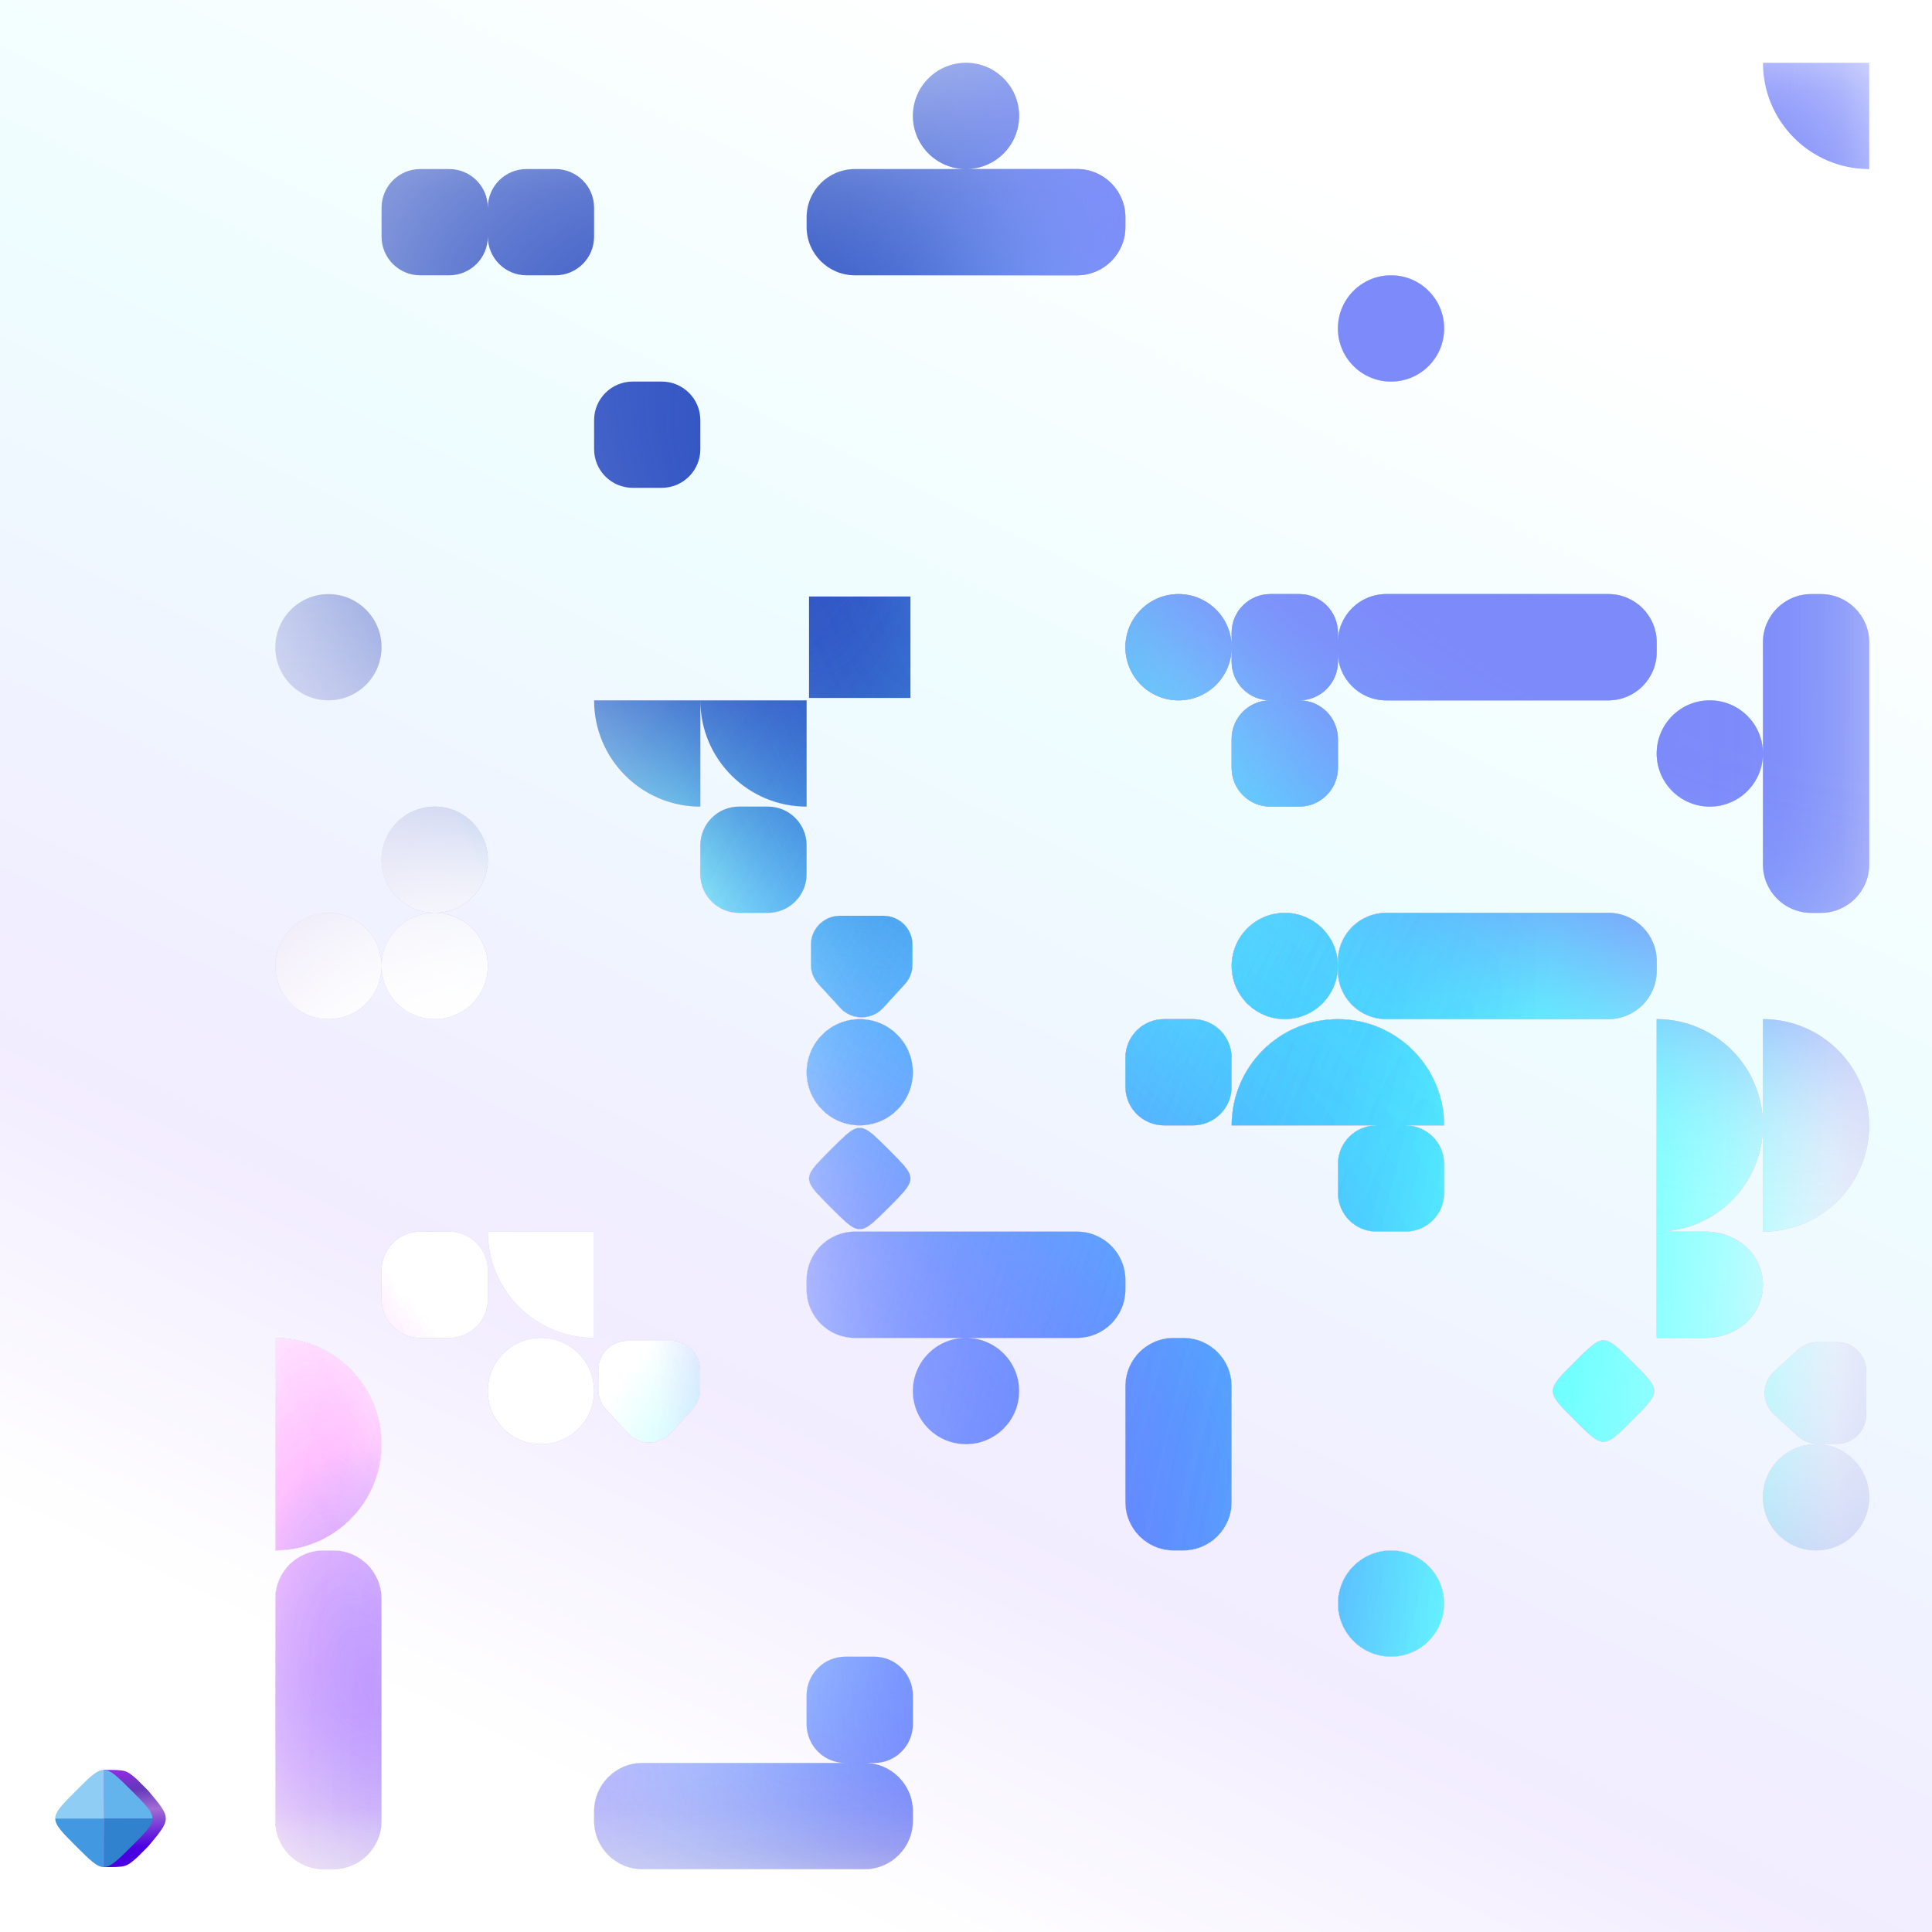
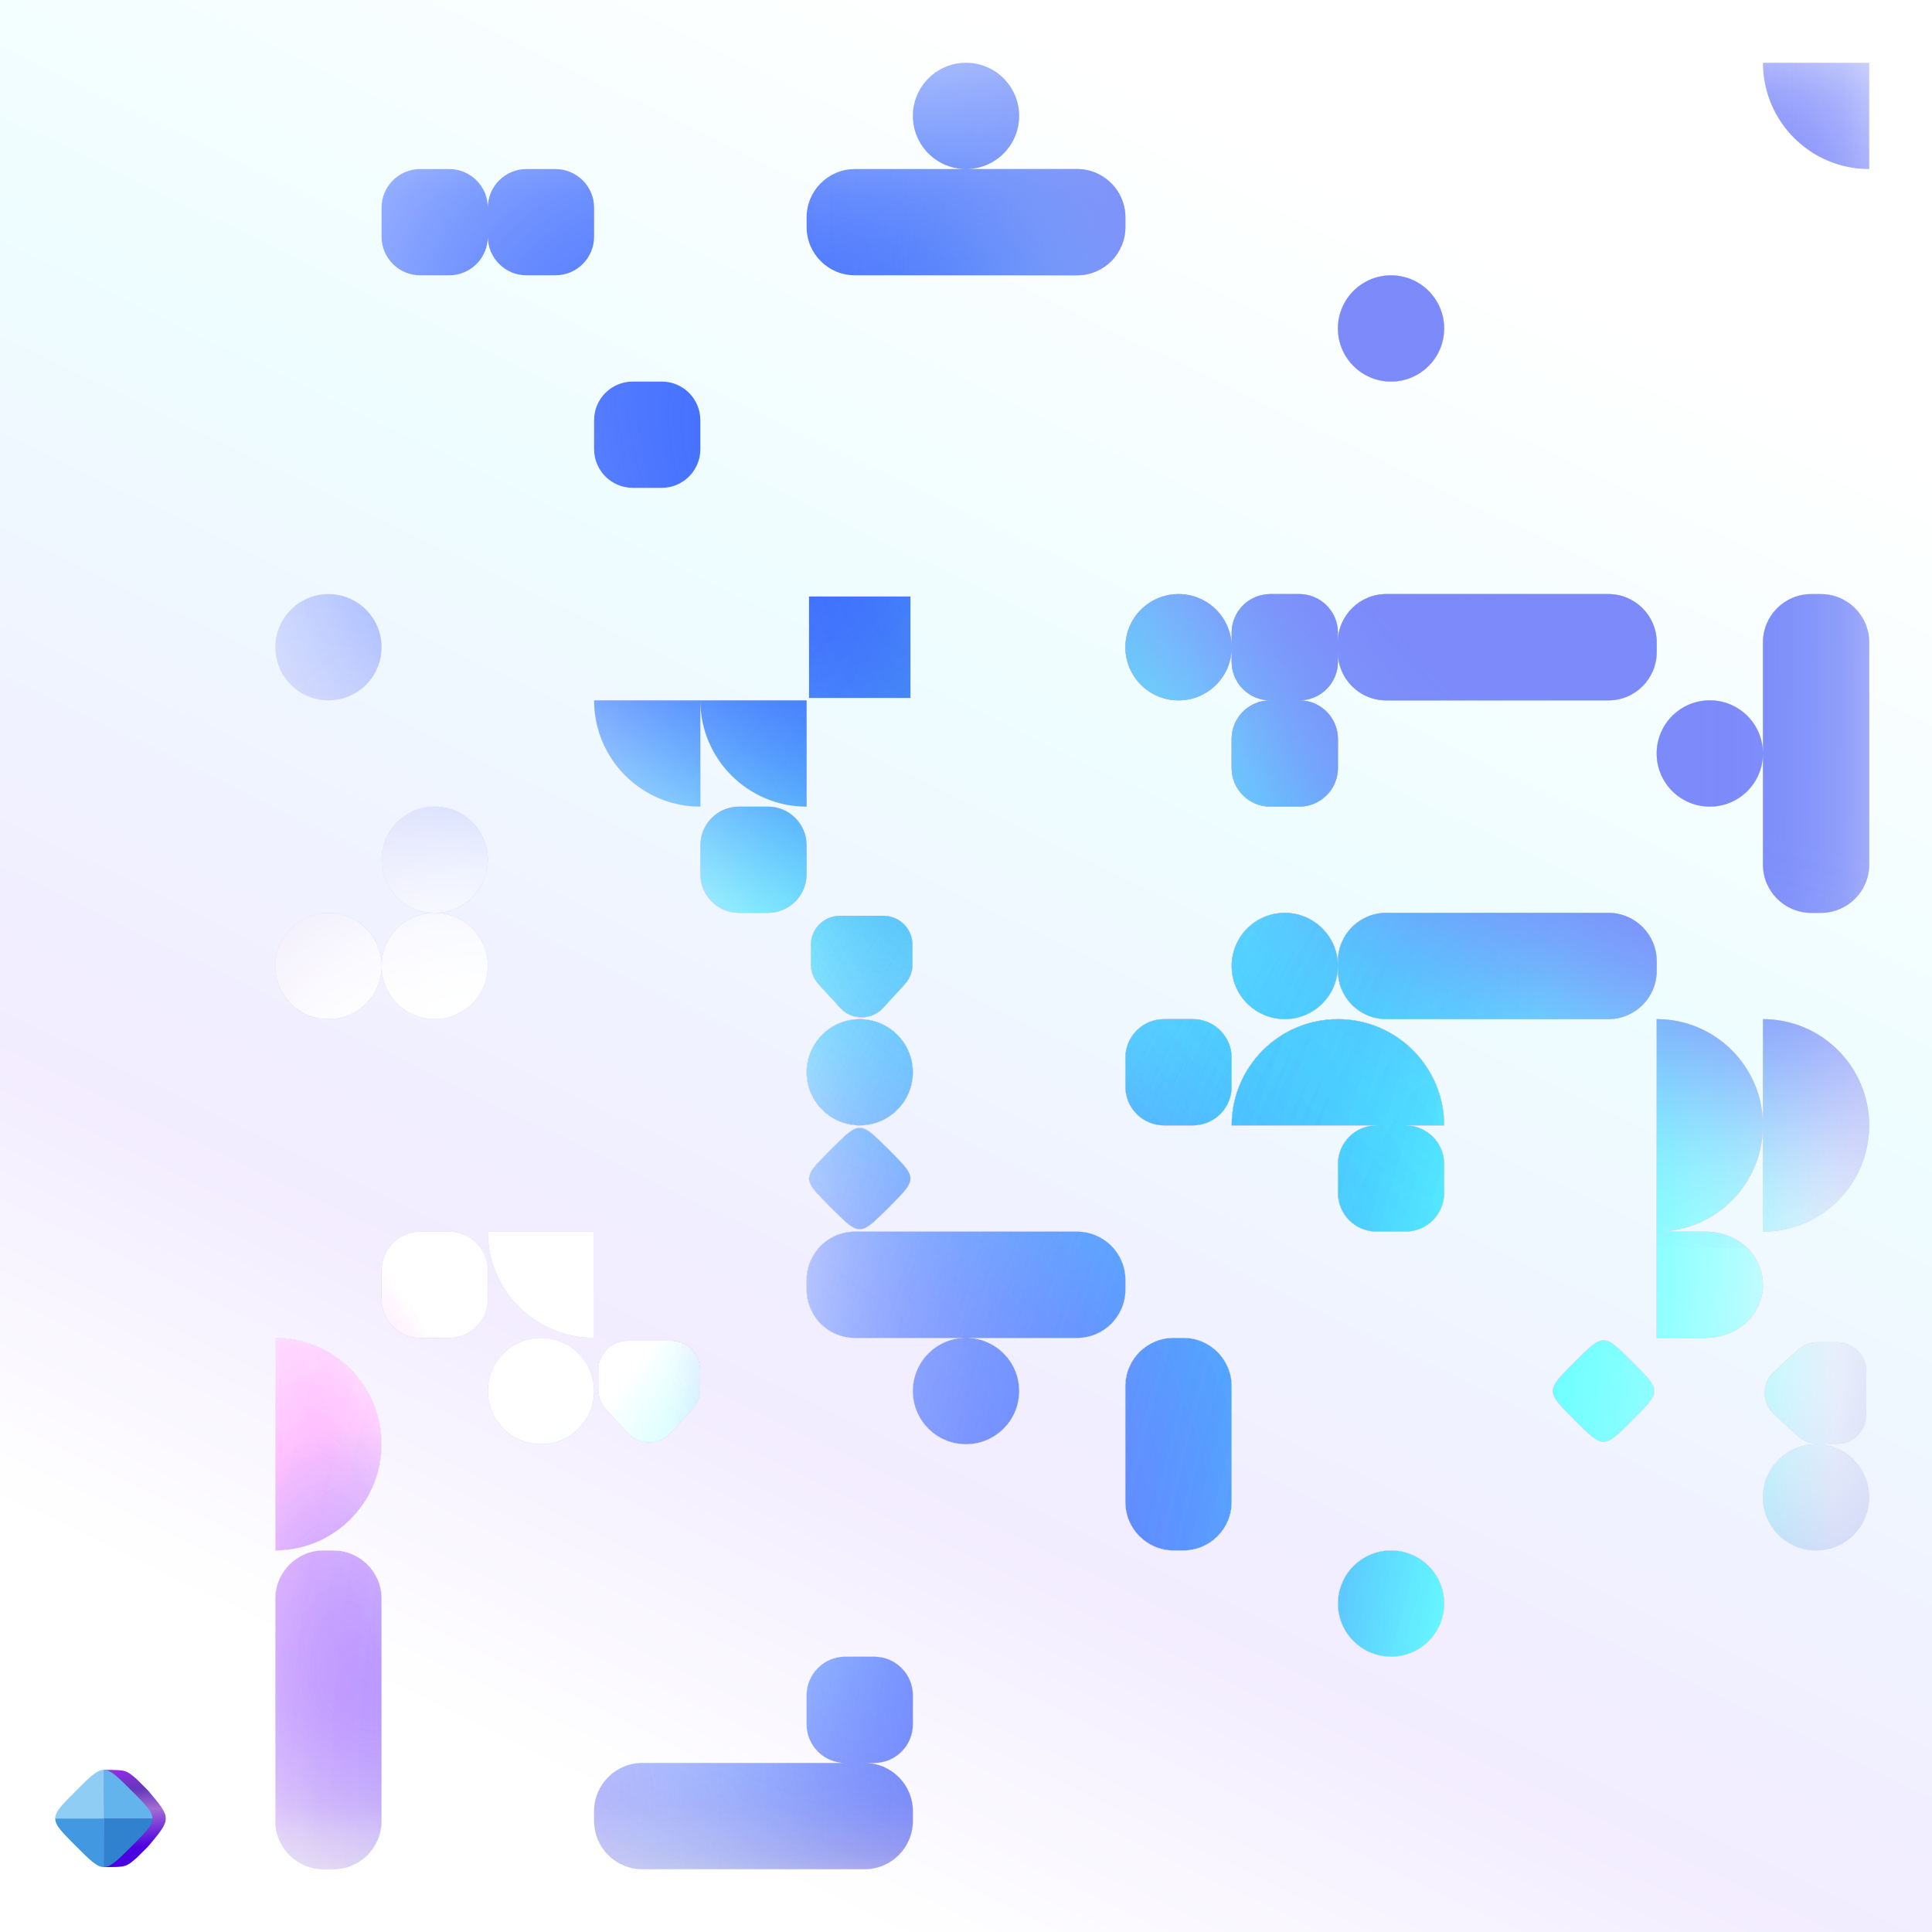
<svg xmlns="http://www.w3.org/2000/svg" id="tck" width="280" height="280" viewBox="0 0 400 400">
  <defs>
    <linearGradient id="tckp" x1="50%" x2="57%" y1="0%" y2="100%">
      <stop offset="0%" stop-color="#8e2de2" />
      <stop offset="20%" stop-color="#6337ba" />
      <stop offset="42%" stop-color="#a36dd3" />
      <stop offset="80%" stop-color="#4a00e0" />
    </linearGradient>
    <linearGradient id="tckw" x1="200" y1="0" x2="7" y2="400" gradientUnits="userSpaceOnUse">
      <stop stop-color="white" />
      <stop offset="0.286" stop-color="#EEFDFF" />
      <stop offset="0.63" stop-color="#F2ECFF" />
      <stop offset="0.828" stop-color="white" />
      <stop offset="1" stop-color="white" />
    </linearGradient>
    <clipPath id="tcksq">
      <path d="M25,25c25-25,25-25,50,0s25,25,0,50s-25,25-50,0s-25-25,0-50Z" />
    </clipPath>
    <filter id="tcksam" x="-23.473" y="103.323" width="334.446" height="477.802" filterUnits="userSpaceOnUse" color-interpolation-filters="sRGB">
      <feBlend mode="normal" in="SourceGraphic" />
      <feGaussianBlur stdDeviation="27" />
    </filter>
    <filter id="tckugk" x="-111.265" y="-235.711" width="494.072" height="654.905" filterUnits="userSpaceOnUse" color-interpolation-filters="sRGB">
      <feBlend mode="normal" in="SourceGraphic" />
      <feGaussianBlur stdDeviation="42" />
    </filter>
    <filter id="tckaom" x="89.556" y="-25.687" width="552.048" height="666.22" filterUnits="userSpaceOnUse" color-interpolation-filters="sRGB">
      <feBlend mode="normal" in="SourceGraphic" />
      <feGaussianBlur stdDeviation="34" />
    </filter>
    <filter id="tckcgb" x="-41.793" y="-36.821" width="623.86" height="646.327" filterUnits="userSpaceOnUse" color-interpolation-filters="sRGB">
      <feBlend mode="normal" in="SourceGraphic" />
      <feGaussianBlur stdDeviation="22" />
    </filter>
    <filter id="tcksum" x="161.478" y="-392.698" width="434.159" height="644.074" filterUnits="userSpaceOnUse" color-interpolation-filters="sRGB">
      <feBlend mode="normal" in="SourceGraphic" />
      <feGaussianBlur stdDeviation="20" />
    </filter>
    <radialGradient id="tckrm" cx="0" cy="0" r="1" gradientUnits="userSpaceOnUse" gradientTransform="translate(526.348 89.6089) rotate(-125.623) scale(441.78 373.984)">
      <stop offset="0.448" stop-color="#7D8AFA" />
      <stop offset="0.573" stop-color="#5698E2" />
-       <stop offset="0.87" stop-color="#2A4DC1" />
+       <stop offset="0.87" stop-color="#3c6aff" />
    </radialGradient>
    <linearGradient id="tckcg2" x1="560.27" y1="483.094" x2="474.592" y2="-52.914" gradientUnits="userSpaceOnUse">
      <stop stop-color="#7D8AFA" />
      <stop offset="0.203" stop-color="#8E2DE2" />
      <stop offset="0.438" stop-color="#5698E2" />
      <stop offset="0.505" stop-color="#2A4DC1" />
    </linearGradient>
-     <radialGradient id="tckcg" cx="0" cy="0" r="1" gradientUnits="userSpaceOnUse" gradientTransform="translate(105.051 355.226) rotate(-24.5399) scale(441.549 373.789)">
+     <radialGradient id="tckcg" cx="0" cy="0" r="1" gradientUnits="userSpaceOnUse" gradientTransform="translate(105 355) rotate(-24.5) scale(441.549 373.789)">
      <stop offset="0.12" stop-color="#2A4DC1" />
      <stop offset="0.285" stop-color="#935BCA" />
      <stop offset="0.465" stop-color="#5698E2" />
    </radialGradient>
-     <radialGradient id="tcksu" cx="0" cy="0" r="1" gradientUnits="userSpaceOnUse" gradientTransform="translate(-207.652 171.26) rotate(52.8058) scale(438.404 360.309)">
-       <stop offset="0.833" stop-color="#C4659F" />
+     <radialGradient id="tcksu" cx="-200" cy="170" r="400" gradientUnits="userSpaceOnUse">
+       <stop offset="0.8" stop-color="#C4659F" />
      <stop offset="1" stop-color="#7D8AFA" />
    </radialGradient>
    <circle id="tcks0" cx="11" cy="11" r="11" />
    <path id="tcks1" d="M5,5c6-6,6-6,12,0s6,6,0,12s-6,6-12,0s-6-6,0-12Z" />
    <rect id="tcks2" x="0.5" y="0.5" width="21" height="21" />
    <rect id="tcks3" width="22" height="22" rx="8" />
    <path id="tcks4" d="M6.9 0.6C3.58 0.6 0.885 3.28 0.885 6.591L0.885 10.728C0.885 12.22 1.445 13.658 2.454 14.762L6.951 19.678C9.334 22.289 13.467 22.29 15.856 19.678L20.353 14.762C21.363 13.659 21.922 12.22 21.922 10.728L21.922 6.591C21.922 3.282 19.226 0.6 15.9 0.6L6.9 0.6Z" />
    <path id="tcks5" d="M0,0A22,22,0,0,0,22,22V0Z" />
    <path id="tcks6" d="M0 0h10c 7 0 12 5 12 11s-5 11 -12 11H0Z" />
    <rect id="tcks7" width="44" height="22" rx="10" />
    <path id="tcks8" d="M0 0a22 22 0 0 0 44 0z" />
    <rect id="tcks15" width="66" height="22" rx="10" />
    <g data-phantom="true" data-generate="üret/şekilkod" />
    <g data-phantom="true" data-generate="üret/rakamlar" />
    <clipPath id="tckz">
      <use href="#tcks0" x="277" y="57" />
      <use href="#tcks0" x="189" y="13" />
      <use href="#tcks5" x="365" y="13" />
      <use href="#tcks3" x="79" y="35" />
      <use href="#tcks3" x="101" y="35" />
      <use href="#tcks15" x="167" y="35" />
      <use href="#tcks13" transform="translate(79,79)rotate(-90, 11, 11)" />
      <use href="#tcks3" x="123" y="79" />
      <use href="#tcks0" x="57" y="123" />
      <use href="#tcks0" x="79" y="167" />
      <use href="#tcks0" x="79" y="189" />
      <use href="#tcks0" x="57" y="189" />
      <use href="#tcks5" x="123" y="145" />
      <use href="#tcks5" x="145" y="145" />
      <use href="#tcks2" x="167" y="123" />
      <use href="#tcks0" x="233" y="123" />
      <use href="#tcks3" x="255" y="123" />
      <use href="#tcks15" x="277" y="123" />
      <use href="#tcks16" x="189" y="57" />
      <use href="#tcks11" x="189" y="145" />
      <use href="#tcks11" x="211" y="145" />
      <use href="#tcks3" x="255" y="145" />
      <use href="#tcks15" transform="translate(365,123)rotate(90, 11, 11)" />
      <use href="#tcks0" x="343" y="145" />
      <use href="#tcks3" x="145" y="167" />
      <use href="#tcks16" x="101" y="189" />
      <use href="#tcks8" transform="translate(57,299)rotate(-90,11,11)" />
      <use href="#tcks15" transform="translate(57,321)rotate(90,11,11)" />
      <use href="#tcks3" x="79" y="255" />
      <use href="#tcks5" x="101" y="255" />
      <use href="#tcks0" x="101" y="277" />
      <use href="#tcks10" x="79" y="299" />
      <use href="#tcks4" x="123" y="277" />
      <use href="#tcks4" x="167" y="189" />
      <use href="#tcks0" x="167" y="211" />
      <use href="#tcks1" x="167" y="233" />
      <use href="#tcks10" x="189" y="189" />
      <use href="#tcks12" x="189" y="233" />
      <use href="#tcks15" x="167" y="255" />
      <use href="#tcks0" x="189" y="277" />
      <use href="#tcks12" x="189" y="299" />
      <use href="#tcks7" transform="translate(233,277)rotate(90,11,11)" />
      <use href="#tcks13" transform="translate(189,343)rotate(-90,11,11)" />
      <use href="#tcks3" x="167" y="343" />
      <use href="#tcks10" x="211" y="321" />
      <use href="#tcks0" x="277" y="321" />
      <use href="#tcks0" x="255" y="189" />
      <use href="#tcks3" x="233" y="211" />
      <use href="#tcks15" x="277" y="189" />
      <use href="#tcks8" transform="translate(255,233)scale(1,-1)" />
      <use href="#tcks8" transform="translate(343,233)rotate(-90,11,11)" />
      <use href="#tcks8" transform="translate(365,233)rotate(-90,11,11)" />
      <use href="#tcks6" x="343" y="255" />
      <use href="#tcks1" x="321" y="277" />
      <use href="#tcks4" transform="translate(365,277)rotate(90,11,11)" />
      <use href="#tcks0" x="365" y="299" />
      <use href="#tcks10" transform="translate(387,343)scale(-1,1)" />
      <use href="#tcks3" x="277" y="233" />
      <use href="#tcks14" x="255" y="233" />
      <use href="#tcks12" x="277" y="299" />
      <use href="#tcks12" x="277" y="343" />
      <use href="#tcks15" x="123" y="365" />
    </clipPath>
  </defs>
  <rect width="400" height="400" fill="url(#tckw)" />
  <g id="tckaddr" fill="#4299E1">
    <use href="#tck0" x="15" y="256" />
    <use href="#tckx" x="15" y="250" />
    <use href="#tckc" x="15" y="244" />
    <use href="#tckC" x="15" y="238" />
    <use href="#tckc" x="15" y="232" />
    <use href="#tck0" x="15" y="226" />
    <use href="#tcka" x="15" y="220" />
    <use href="#tck9" x="15" y="214" />
    <use href="#tckb" x="15" y="208" />
    <use href="#tck0" x="15" y="202" />
    <use href="#tck2" x="15" y="196" />
    <use href="#tck3" x="15" y="190" />
    <use href="#tck1" x="15" y="184" />
    <use href="#tck7" x="15" y="178" />
    <use href="#tck7" x="15" y="172" />
    <use href="#tck5" x="15" y="166" />
    <use href="#tck4" x="15" y="160" />
    <use href="#tck9" x="15" y="154" />
    <use href="#tckf" x="15" y="148" />
    <use href="#tckc" x="15" y="142" />
    <use href="#tckf" x="15" y="136" />
    <use href="#tck2" x="15" y="130" />
    <use href="#tck6" x="15" y="124" />
    <use href="#tckc" x="15" y="118" />
    <use href="#tck9" x="15" y="112" />
    <use href="#tck4" x="15" y="106" />
    <use href="#tck7" x="15" y="100" />
    <use href="#tcke" x="15" y="94" />
    <use href="#tckd" x="15" y="88" />
    <use href="#tckb" x="15" y="82" />
    <use href="#tck5" x="15" y="76" />
    <use href="#tckb" x="15" y="70" />
    <use href="#tckf" x="15" y="64" />
    <use href="#tckD" x="15" y="58" />
    <use href="#tck9" x="15" y="52" />
    <use href="#tckB" x="15" y="46" />
    <use href="#tck2" x="15" y="40" />
    <use href="#tck3" x="15" y="34" />
    <use href="#tck0" x="15" y="28" />
    <use href="#tckc" x="15" y="22" />
    <use href="#tckC" x="15" y="16" />
    <use href="#tckc" x="15" y="10" />
  </g>
  <g transform="translate(10,365)scale(0.23)">
    <path fill="url(#tckp)" d="M50,6.25C70,6.25,70,6.25,80,15L90,25c21,25,21,25,0,50L80,85C70,93.75,70,93.75,50,93.75Z" />
    <g clip-path="url(#tcksq)">
      <path fill="#90cdf4" d="M0,50h50V0Z" />
      <path fill="#63B3ED" d="M50,0v50h50Z" />
      <path fill="#3182CE" d="M100,50H50v50Z" />
      <path fill="#4299E1" d="M50,100V50H0Z" />
    </g>
  </g>
  <g fill="#8E2DE2">
    <use href="#tckT" x="15" y="269" />
    <use href="#tckK" x="15" y="275" />
    <use href="#tckC" x="15" y="281" />
    <use href="#tckT" x="15" y="288" />
  </g>
  <g clip-path="url(#tckz)">
-     <rect x="0" y="0" width="400" height="400" fill="white" />
-     <path filter="url(#tcksam)" d="M257.64 313.656C258.601 348.517 141.426 526.8 107.983 527.721C74.539 528.642 30.962 521.692 30.001 486.832C29.041 451.971 31.874 157.571 65.317 156.649C107.983 527.721 256.68 278.795 257.64 313.656Z" fill="#935BCA" />
-     <path filter="url(#tckugk)" d="M80.517 -126.302C127.687 -173.472 209.531 -150.698 274.32 -85.909C339.11 -21.119 258.092 283.46 210.922 330.63C163.752 377.8 58.489 14.441 -6.301 -50.348C-71.09 -115.137 33.347 -79.132 80.517 -126.302Z" fill="url(#tckrm)" />
-     <ellipse filter="url(#tckaom)" cx="365.58" cy="307.423" rx="275.294" ry="194.025" transform="rotate(-67.5082 365.58 307.423)" fill="url(#tckcg2)" />
-     <path style="mix-blend-mode:color-dodge" filter="url(#tckcgb)" d="M207.169 190.135C227.044 -234.081 457.091 226.686 537.777 130.991C527.14 533.082 371.409 305.018 371.409 305.018C371.409 305.018 315.244 610.522 121.645 559.463C-58.077 402.397 -38.34 59.934 207.169 190.135Z" fill="url(#tckcg)" />
-     <path filter="url(#tcksum)" d="M464.963 179.305C413.519 235.402 317.128 211.669 237.637 138.77C158.146 65.871 231.27 -289.186 282.715 -345.282C334.159 -401.379 442.691 -72.063 522.182 0.835C601.673 73.734 516.408 123.209 464.963 179.305Z" fill="url(#tcksu)" />
+     <g transform="rotate(1 200 200)">
+       <rect x="0" y="0" width="400" height="400" fill="white" />
+       <path filter="url(#tcksam)" d="M257.64 313.656C258.601 348.517 141.426 526.8 107.983 527.721C74.539 528.642 31 521 30 486.832C29.041 451.971 31.874 157.571 65.317 156.649C107.983 527.721 256.68 278.795 257.64 313.656Z" fill="#935BCA" />
+       <path filter="url(#tckugk)" d="M80.517 -126.302C127.687 -173.472 209.531 -150.698 274.32 -85.909C339.11 -21.119 258.092 283.46 210.922 330.63C163.752 377.8 58.489 14.441 -6.301 -50.348C-71.09 -115.137 33.347 -79.132 80.517 -126.302Z" fill="url(#tckrm)" />
+       <ellipse filter="url(#tckaom)" cx="365" cy="307" rx="275" ry="194" transform="rotate(-67 365 307)" fill="url(#tckcg2)" />
+       <path filter="url(#tckcgb)" style="mix-blend-mode:color-dodge" d="M207 190C227 -234 457 226 537 130C527 533 371 305 371 305C371 305 315 610 121 559C-58 402 -38 59 207 190Z" fill="url(#tckcg)" />
+       <circle filter="url(#tcksum)" cx="400" cy="35" fill="url(#tcksu)" r="190" />
+       <animateTransform attributeName="transform" dur="5s" repeatCount="indefinite" type="rotate" calcMode="spline" keySplines="0.4 0 0.2 1; 0.4 0 0.2 1" values="1 200 200;6 200 200;1 200 200" />
+     </g>
  </g>
</svg>
